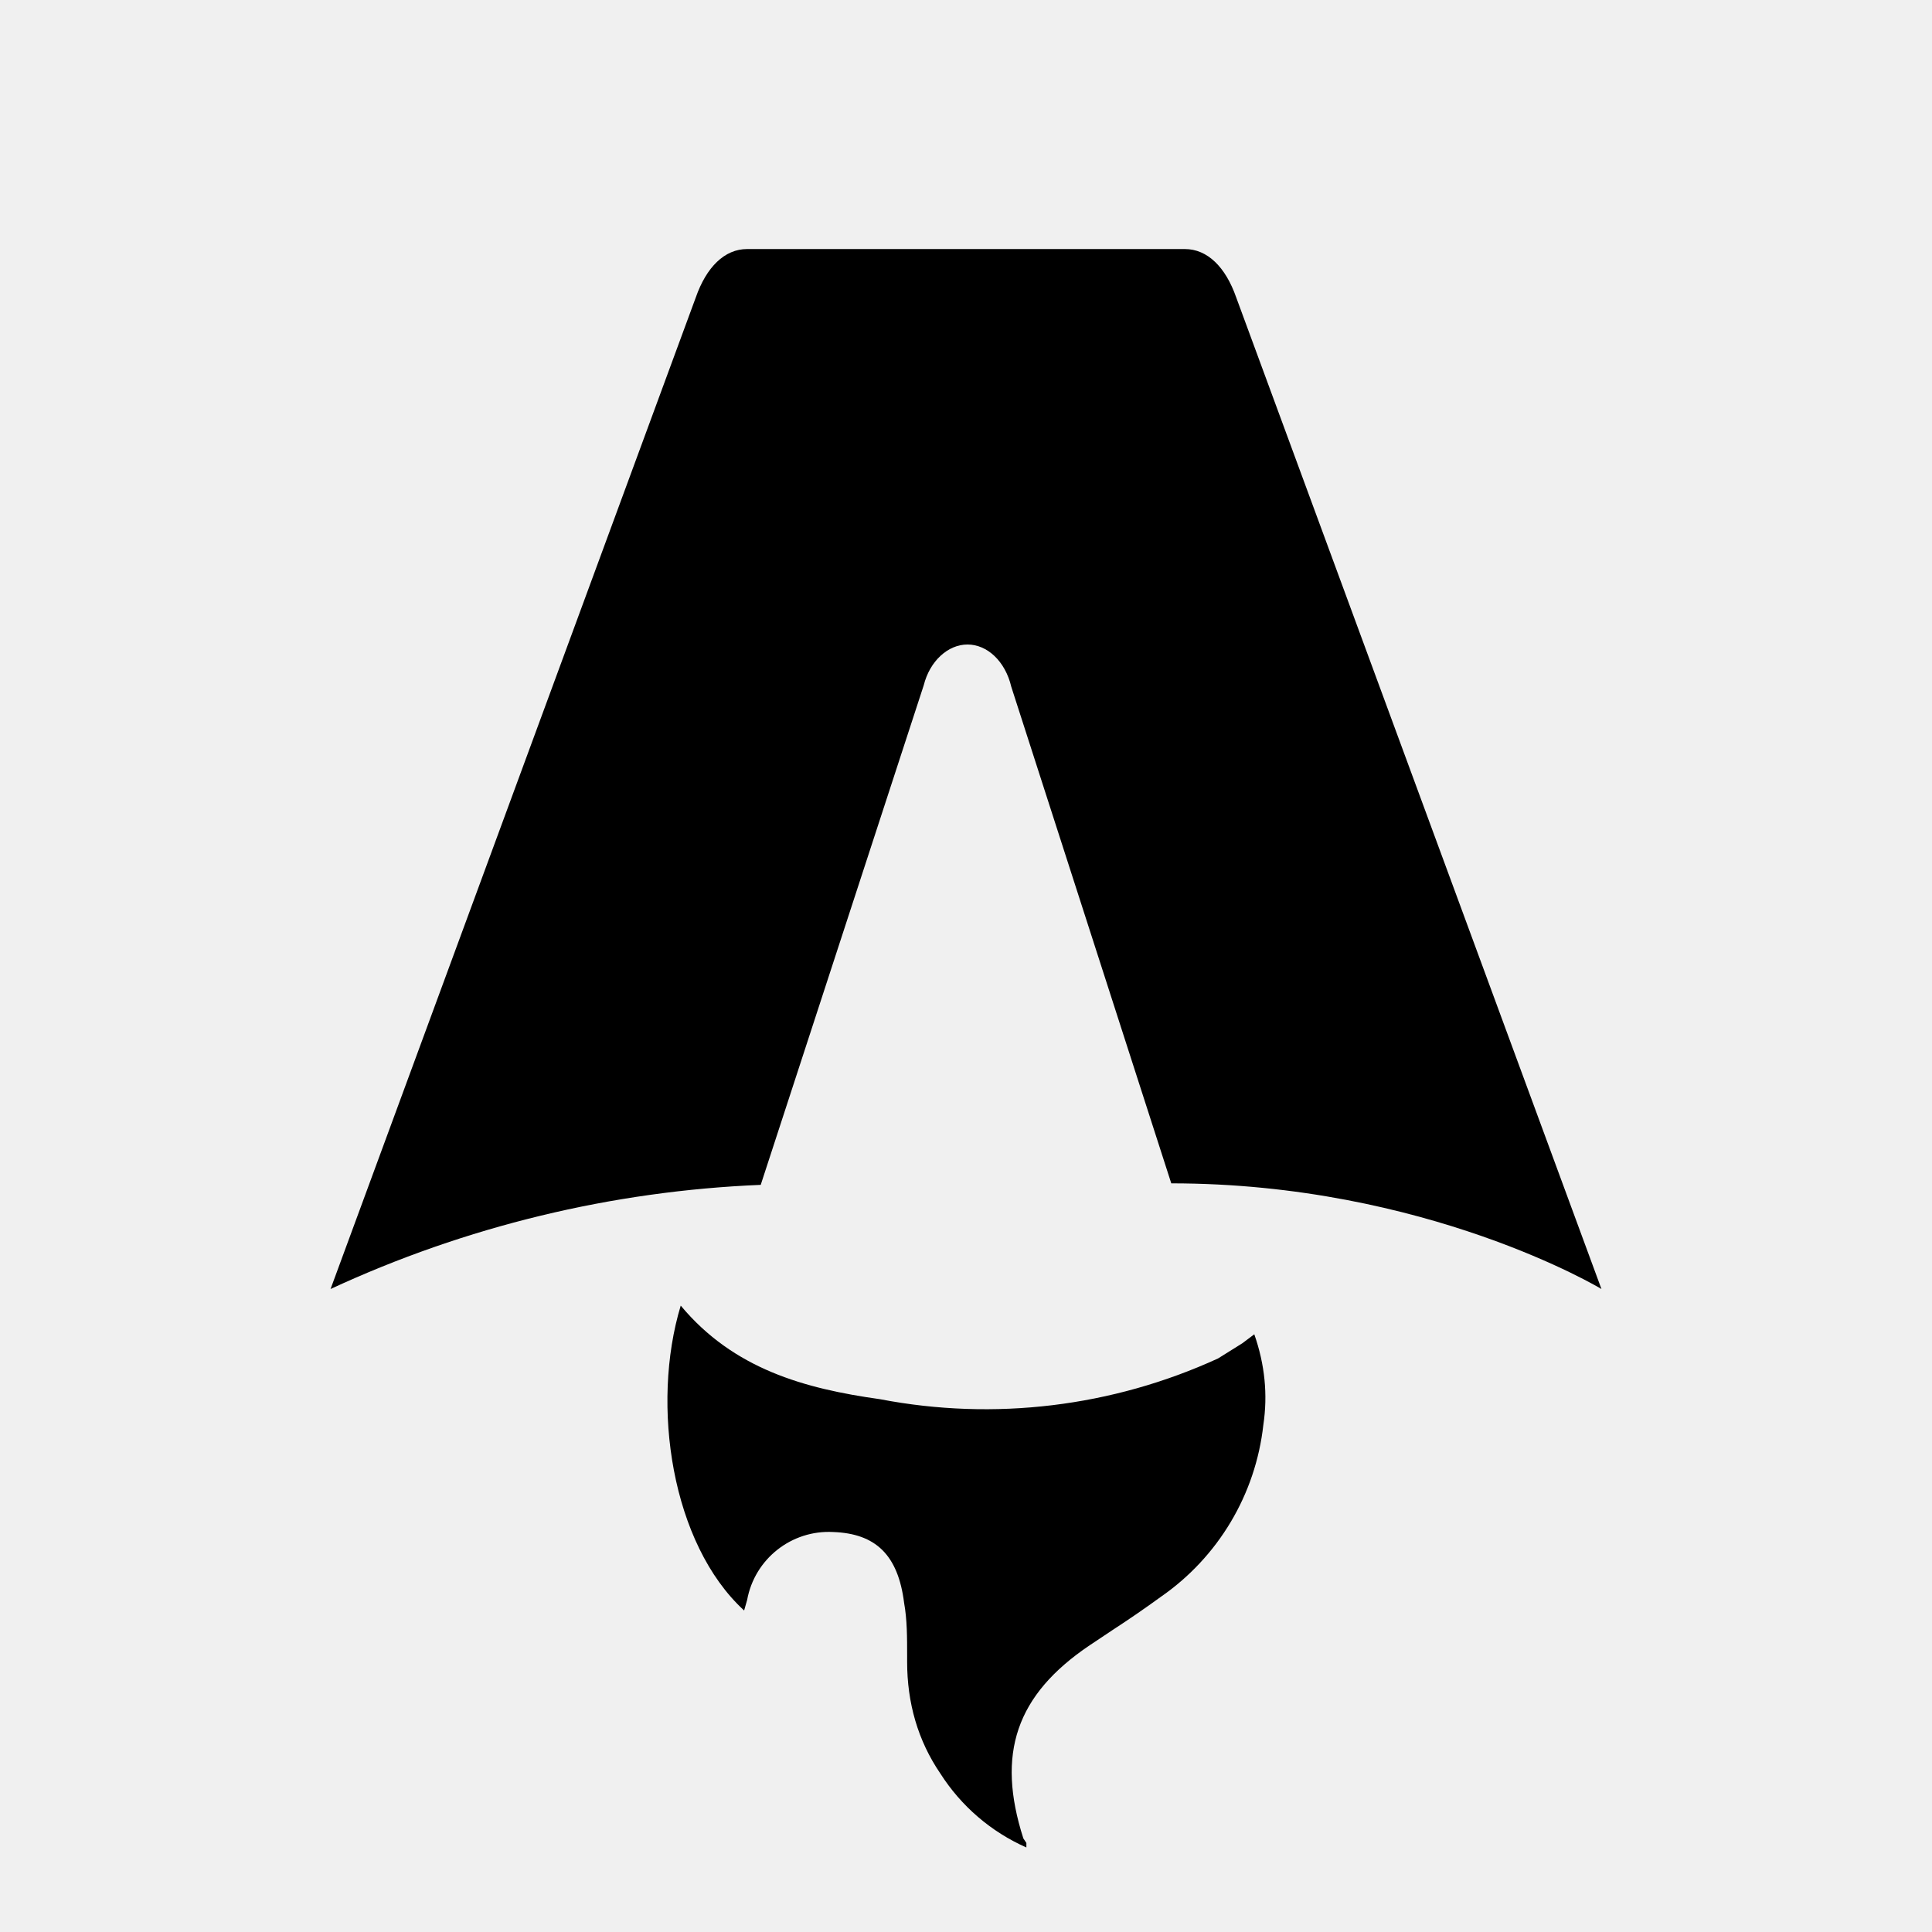
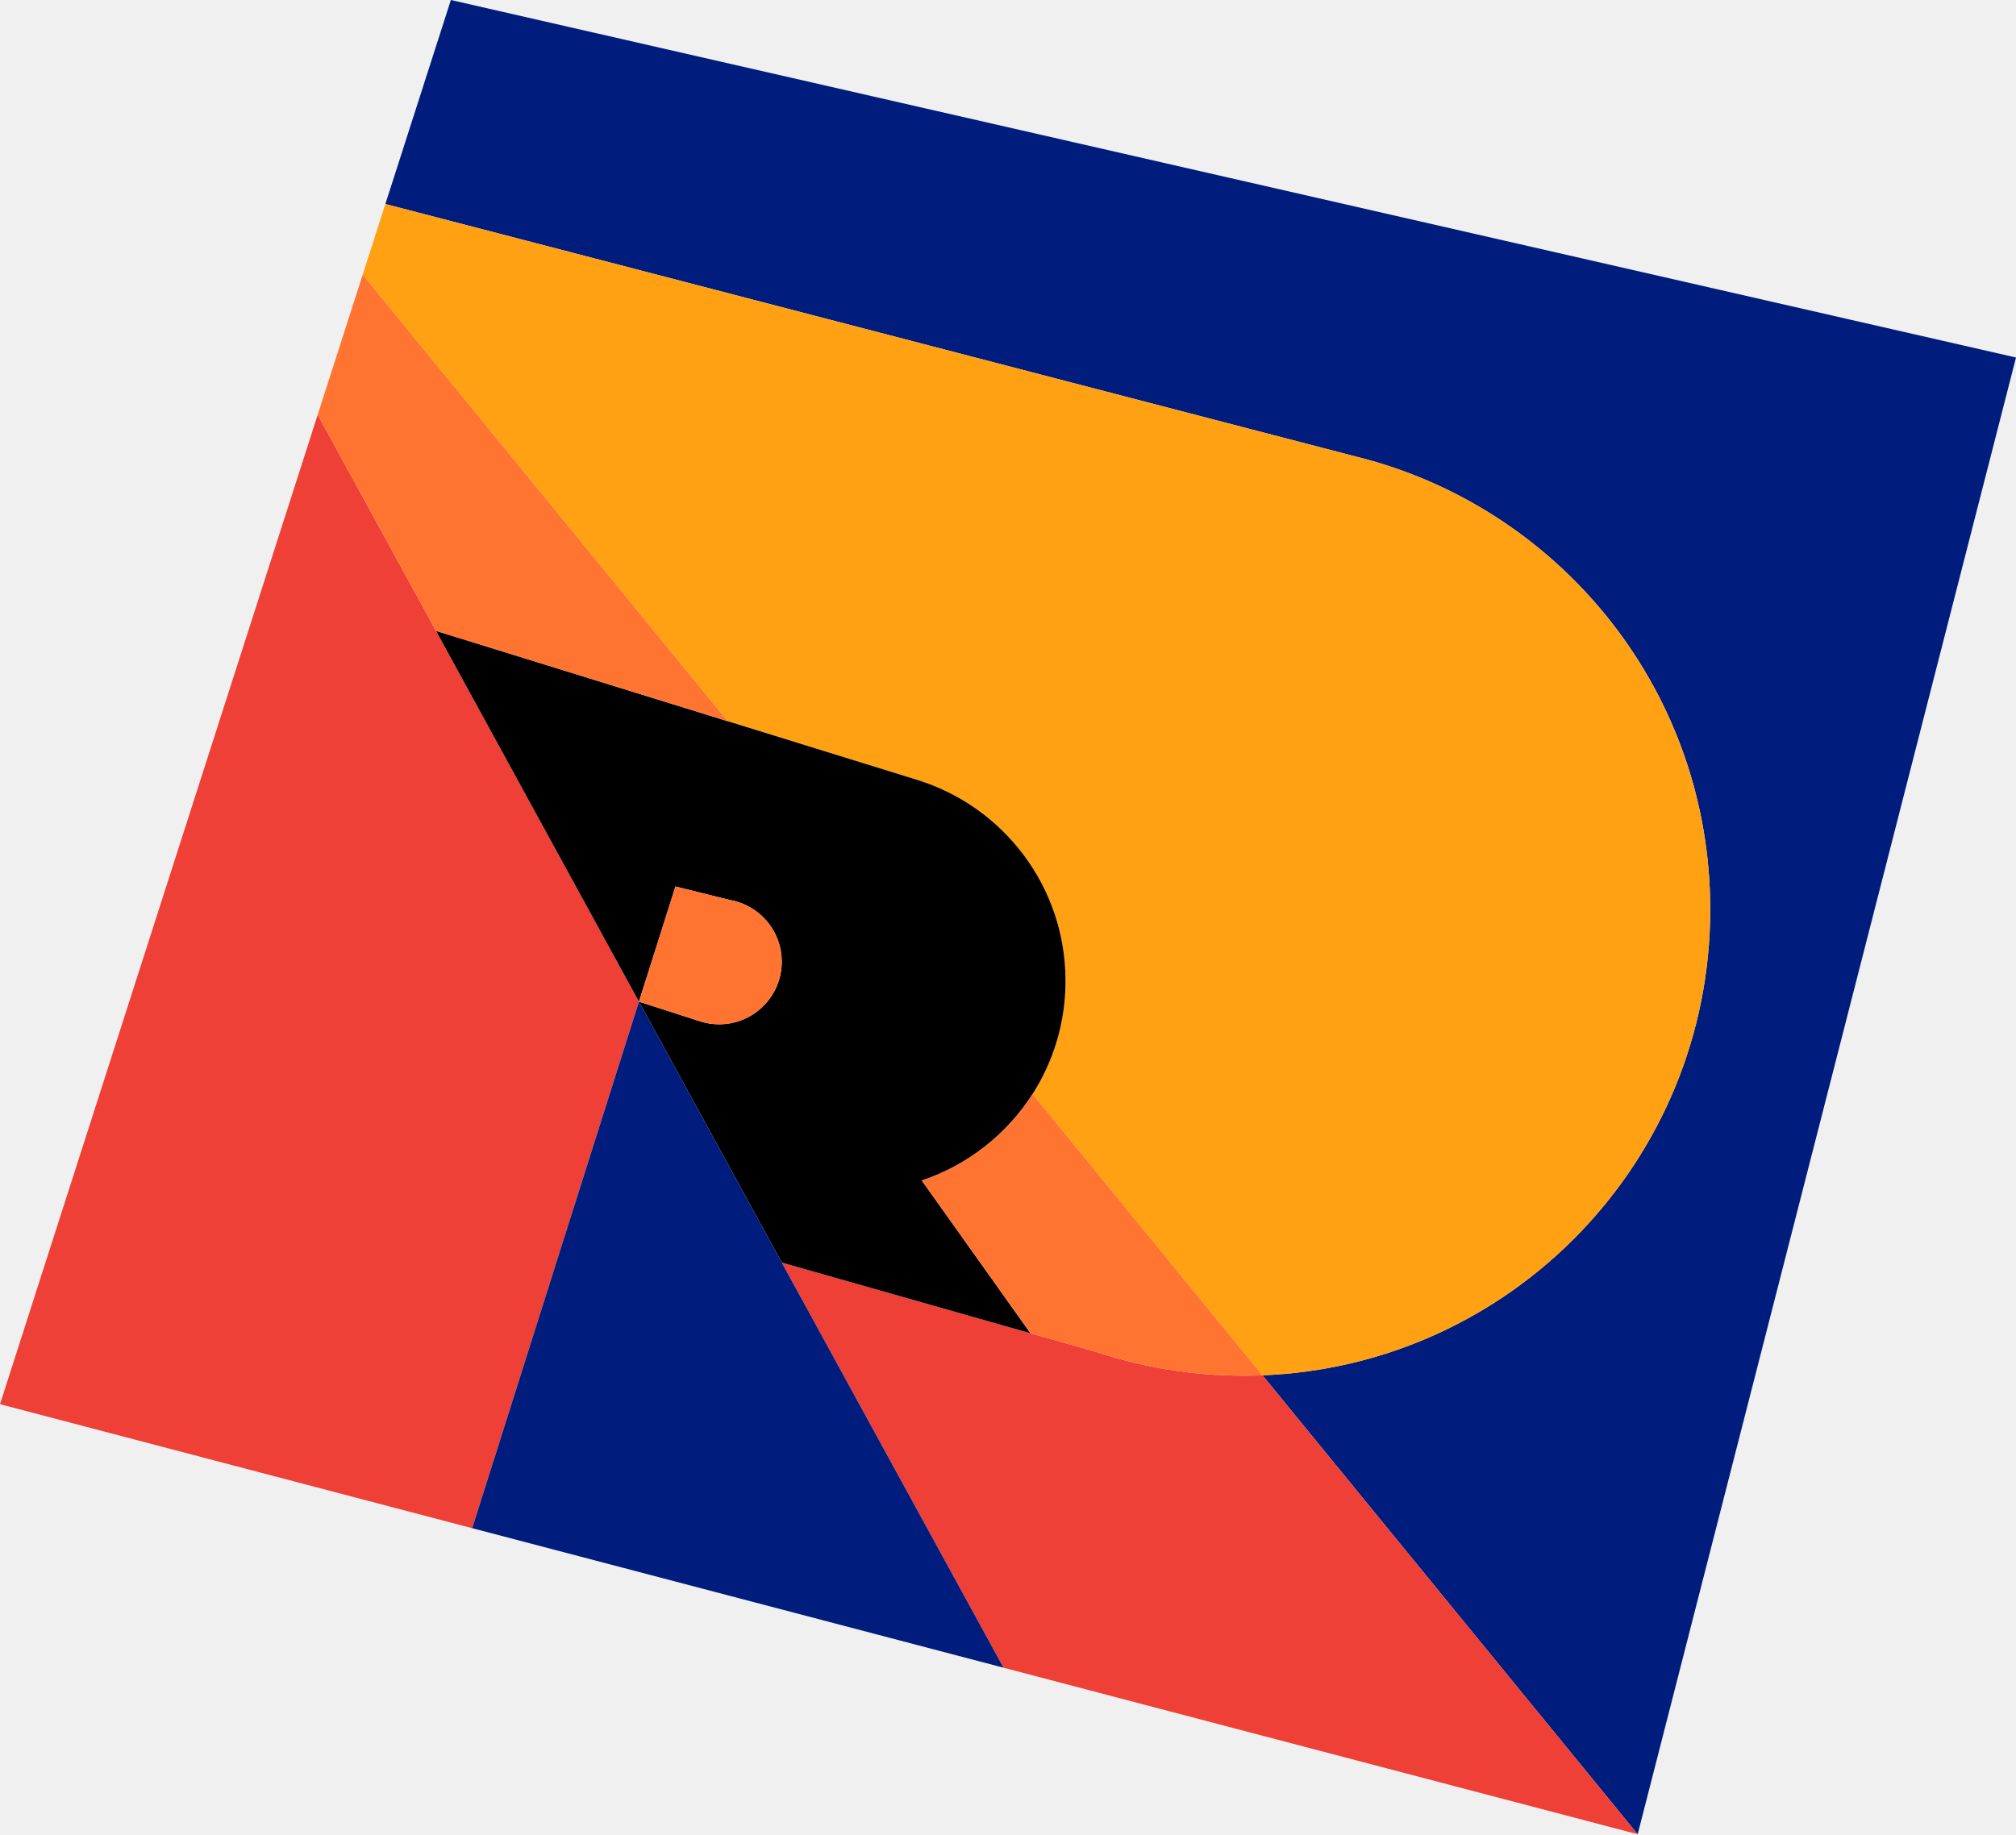
- <svg xmlns="http://www.w3.org/2000/svg" fill="none" viewBox="0 0 128 128">
-   <path d="M50.4 78.5a75.1 75.1 0 0 0-28.5 6.9l24.2-65.7c.7-2 1.9-3.2 3.4-3.2h29c1.5 0 2.7 1.2 3.4 3.2l24.2 65.7s-11.6-7-28.5-7L67 45.5c-.4-1.7-1.6-2.8-2.9-2.8-1.3 0-2.5 1.1-2.9 2.7L50.4 78.5Zm-1.1 28.2Zm-4.2-20.2c-2 6.6-.6 15.8 4.2 20.2a17.5 17.5 0 0 1 .2-.7 5.5 5.5 0 0 1 5.7-4.5c2.8.1 4.3 1.5 4.7 4.7.2 1.1.2 2.3.2 3.5v.4c0 2.7.7 5.2 2.2 7.4a13 13 0 0 0 5.7 4.9v-.3l-.2-.3c-1.8-5.6-.5-9.5 4.4-12.8l1.5-1a73 73 0 0 0 3.2-2.2 16 16 0 0 0 6.8-11.4c.3-2 .1-4-.6-6l-.8.6-1.6 1a37 37 0 0 1-22.4 2.7c-5-.7-9.7-2-13.2-6.2Z" />
-   <style>
-         path { fill: #000; }
-         @media (prefers-color-scheme: dark) {
-             path { fill: #FFF; }
-         }
+ <svg xmlns="http://www.w3.org/2000/svg" id="Layer_1" data-name="Layer 1" viewBox="0 0 1389.28 1264.28">
+   <defs>
+     <style>
+       .cls-1 {
+         fill: #ffa112;
+       }
+ 
+       .cls-2 {
+         fill: #001d7d;
+       }
+ 
+       .cls-3 {
+         fill: #ff7431;
+       }
+ 
+       .cls-4 {
+         fill: none;
+       }
+ 
+       .cls-5 {
+         fill: #ee4036;
+       }
    </style>
+   </defs>
+   <g>
+     <path class="cls-2" d="M1389.28,246.42l-260.71,1017.86-258.55-316.33c171.55-6.75,308.55-147.96,308.55-321.17,0-148.23-100.34-273.02-236.8-310.17-2.19-.6-4.4-1.17-6.62-1.72l-347.3-90.39-322.28-83.88L310.71,0l324.74,74.19,753.83,172.23Z" />
+     <path class="cls-1" d="M1178.57,626.78c0,173.21-137,314.42-308.55,321.17l-158.45-193.86c14.38-22.51,22.72-49.26,22.72-77.96,0-65.27-43.12-120.46-102.43-138.65l-75.8-23.48-54.53-16.88h-.01S249.94,189.31,249.94,189.31l15.63-48.69,322.28,83.88,347.3,90.39,6.62,1.72c136.46,37.15,236.8,161.94,236.8,310.17Z" />
+     <path class="cls-5" d="M1128.57,1264.28l-437.01-114.79-152.82-279.25,171.38,48.72.21.06h.01l46.43,13.2c31.58,10.38,65.32,15.99,100.37,15.99,4.31,0,8.61-.08,12.88-.26l258.55,316.33Z" />
+     <polygon class="cls-5" points="440.32 690.4 325.4 1053.32 0 967.85 218.94 285.86 300.48 434.85 440.32 690.4" />
+     <path d="M635.36,813.65s-.09.03-.13.04l67.71,95.17,7.18,10.1-171.38-48.72-48.06-87.81-44.13-80.65-6.23-11.38,4.83,1.56,36.51,11.76.71.23c4.16,1.35,8.6,2.07,13.21,2.07,21.95,0,40.07-16.39,42.8-37.61v-.03c.23-1.81.35-3.65.35-5.52,0-4.82-.79-9.46-2.26-13.8-4.96-14.72-17.65-25.89-33.25-28.68h-.02l-37.74-9.35-21.16,66.81-3.98,12.56-139.84-255.55,201.04,62.26h.01s54.53,16.89,54.53,16.89l75.8,23.48c59.31,18.19,102.43,73.38,102.43,138.65,0,28.7-8.34,55.45-22.72,77.96-17.68,27.68-44.51,48.95-76.21,59.56Z" />
+     <polygon class="cls-3" points="501.52 497.11 300.48 434.85 218.94 285.86 249.94 189.31 501.52 497.11" />
+     <path class="cls-3" d="M870.02,947.95c-4.27.18-8.57.26-12.88.26-35.05,0-68.79-5.61-100.37-15.99l-46.43-13.2h-.01l-.21-.06-7.18-10.1-67.71-95.17s.09-.03.13-.04c31.7-10.61,58.53-31.88,76.21-59.56l158.45,193.86Z" />
+     <line class="cls-4" x1="265.57" y1="140.62" x2="236.8" y2="133.13" />
+     <polygon class="cls-2" points="691.56 1149.49 325.4 1053.32 440.32 690.4 446.55 701.78 490.68 782.43 538.74 870.24 691.56 1149.49" />
+     <line class="cls-4" x1="694.64" y1="1155.13" x2="691.56" y2="1149.49" />
+     <line class="cls-4" x1="249.94" y1="189.31" x2="240.8" y2="178.13" />
+     <path class="cls-3" d="M538.73,662.86c0,1.87-.12,3.71-.35,5.52v.03c-2.73,21.22-20.85,37.61-42.8,37.61-4.61,0-9.05-.72-13.21-2.07l-.71-.23-36.51-11.76-4.83-1.56,3.98-12.56,21.16-66.81,37.74,9.35h.02c15.6,2.79,28.29,13.96,33.25,28.68,1.47,4.34,2.26,8.98,2.26,13.8Z" />
+     <line class="cls-4" x1="465.46" y1="611.03" x2="464.55" y2="610.81" />
+     <line class="cls-4" x1="507.09" y1="621.34" x2="503.22" y2="620.38" />
+   </g>
+   <line class="cls-4" x1="710.64" y1="919.69" x2="710.12" y2="918.96" />
+   <line class="cls-4" x1="635.23" y1="813.69" x2="635.01" y2="813.39" />
</svg>
